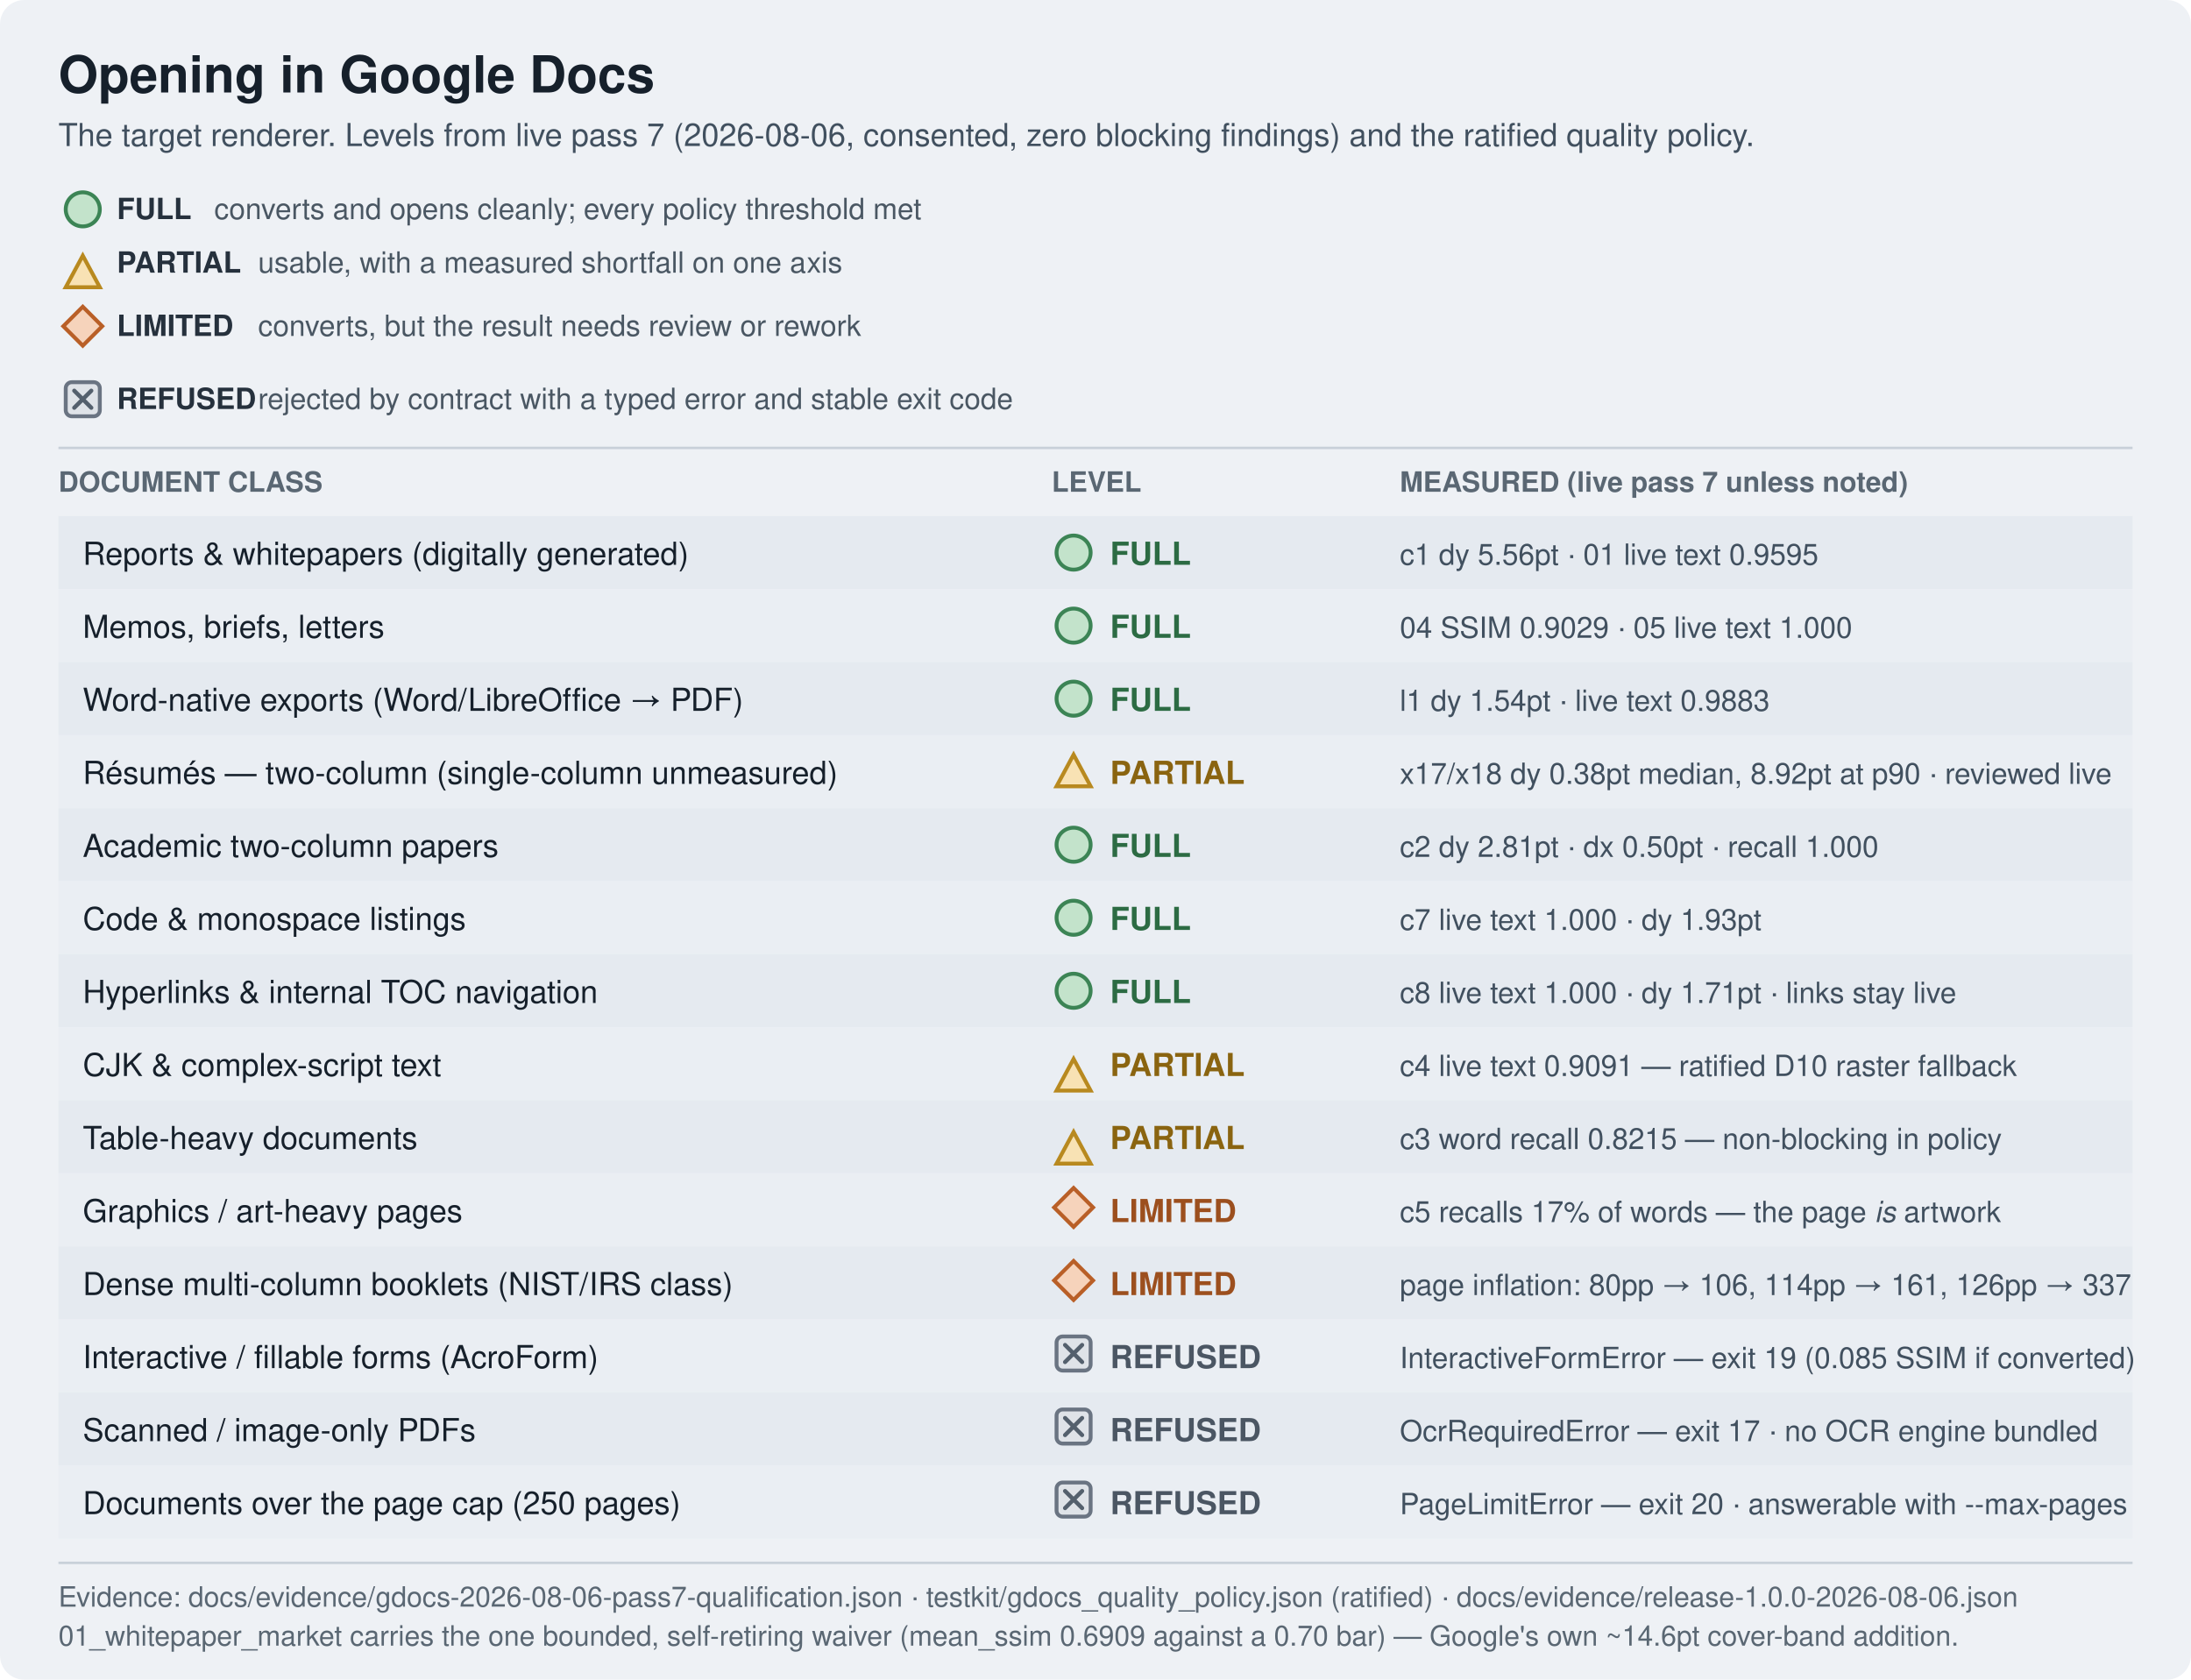
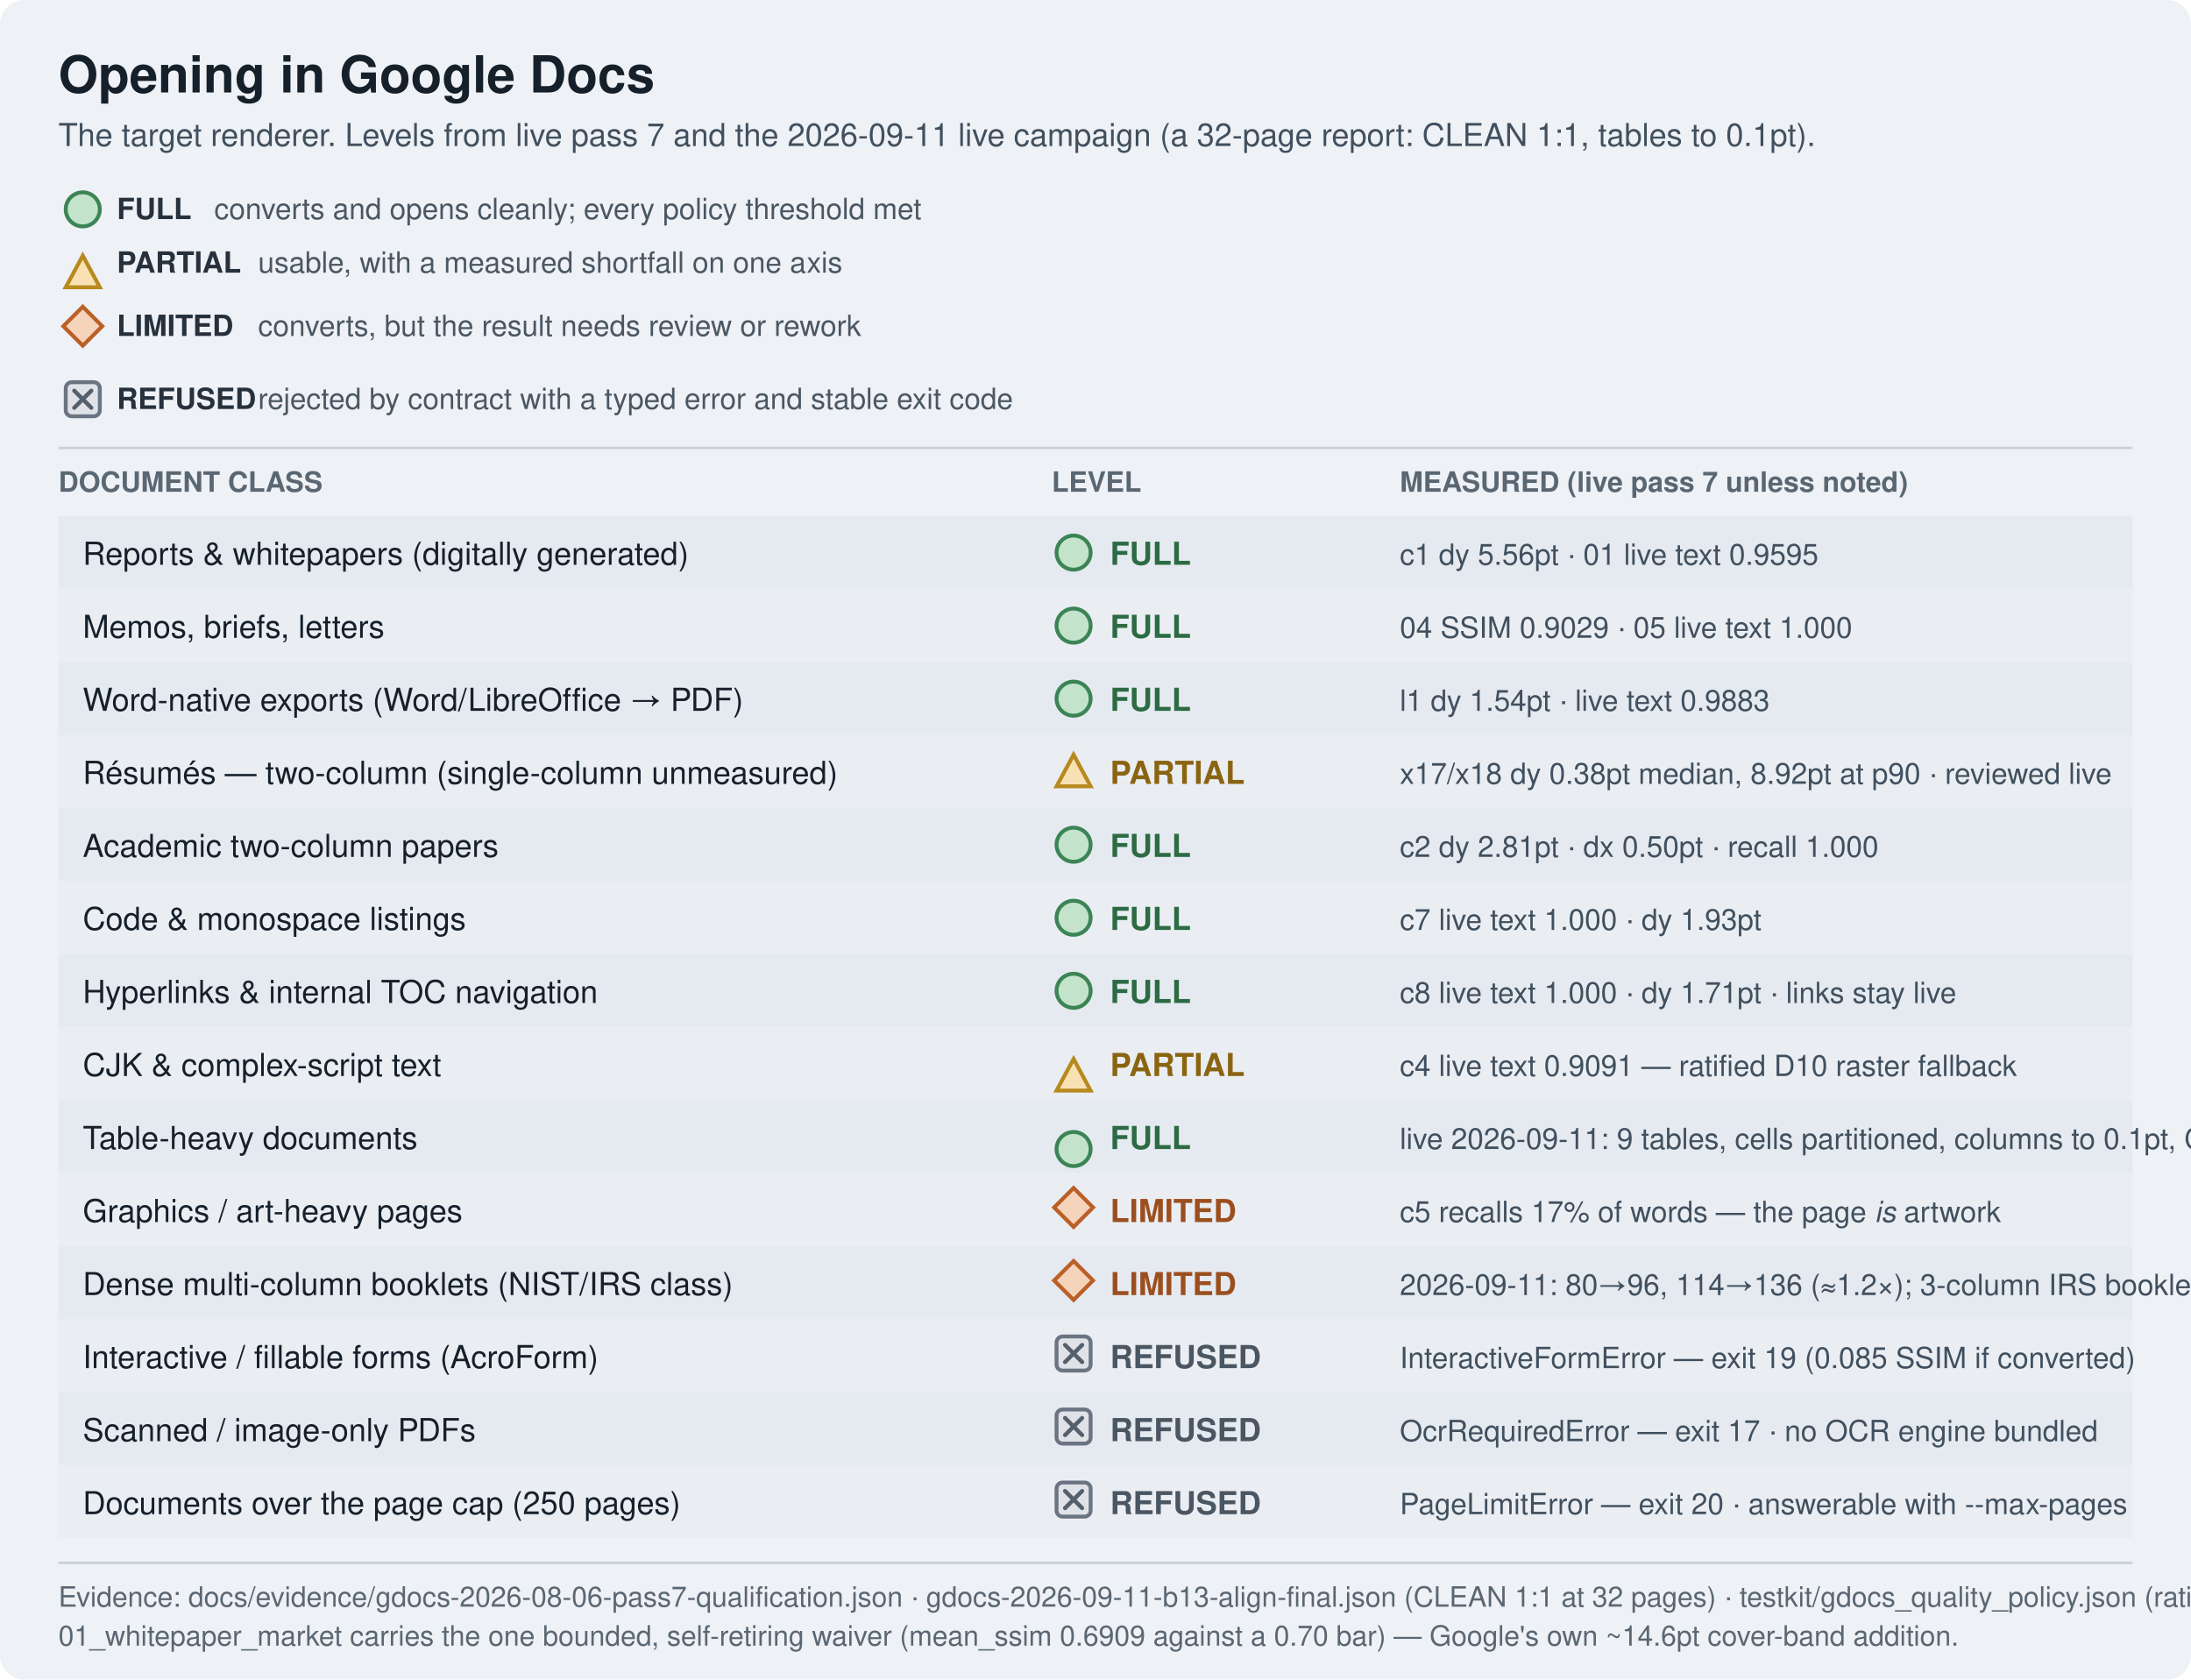
<svg xmlns="http://www.w3.org/2000/svg" viewBox="0 0 900 690" width="900" height="690" font-family="-apple-system, BlinkMacSystemFont, 'Segoe UI', Helvetica, Arial, sans-serif" role="img" aria-label="exactdoc support matrix for opening converted documents in Google Docs">
  <rect x="0" y="0" width="900" height="690" rx="10" fill="#eef1f5" />
  <text x="24" y="38" font-size="21" font-weight="700" fill="#16202b">Opening in Google Docs</text>
-   <text x="24" y="60" font-size="13" fill="#41505f">The target renderer. Levels from live pass 7 (2026-08-06, consented, zero blocking findings) and the ratified quality policy.</text>
+   <text x="24" y="60" font-size="13" fill="#41505f">The target renderer. Levels from live pass 7 and the 2026-09-11 live campaign (a 32-page report: CLEAN 1:1, tables to 0.1pt).</text>
  <g font-size="12" fill="#26313d">
    <circle cx="34" cy="86" r="7" fill="#c3e3cb" stroke="#3c8455" stroke-width="1.6" />
    <text x="48" y="90" font-weight="600">FULL</text>
    <text x="88" y="90" fill="#4a5763">converts and opens cleanly; every policy threshold met</text>
    <polygon points="34,105 41,118 27,118" fill="#f8e2b4" stroke="#b8891f" stroke-width="1.6" />
    <text x="48" y="112" font-weight="600">PARTIAL</text>
    <text x="106" y="112" fill="#4a5763">usable, with a measured shortfall on one axis</text>
    <polygon points="34,126 42,134 34,142 26,134" fill="#f6d3bb" stroke="#b95f27" stroke-width="1.6" />
    <text x="48" y="138" font-weight="600">LIMITED</text>
    <text x="106" y="138" fill="#4a5763">converts, but the result needs review or rework</text>
    <g transform="translate(27,157)">
      <rect x="0" y="0" width="14" height="14" rx="2.5" fill="#dfe3e8" stroke="#6a7482" stroke-width="1.6" />
      <path d="M3.5 3.5 L10.5 10.5 M10.5 3.5 L3.5 10.5" stroke="#54606d" stroke-width="1.7" stroke-linecap="round" />
    </g>
    <text x="48" y="168" font-weight="600">REFUSED</text>
    <text x="106" y="168" fill="#4a5763">rejected by contract with a typed error and stable exit code</text>
  </g>
  <line x1="24" y1="184" x2="876" y2="184" stroke="#c8d0d9" stroke-width="1" />
  <g font-size="11.5" fill="#5a6773" font-weight="600">
    <text x="24" y="202">DOCUMENT CLASS</text>
    <text x="432" y="202">LEVEL</text>
    <text x="575" y="202">MEASURED (live pass 7 unless noted)</text>
  </g>
  <g font-size="13">
    <rect x="24" y="212" width="852" height="30" fill="#e5eaf0" />
    <text x="34" y="232" fill="#16202b">Reports &amp; whitepapers (digitally generated)</text>
    <circle cx="441" cy="227" r="7" fill="#c3e3cb" stroke="#3c8455" stroke-width="1.6" />
    <text x="456" y="232" fill="#2c6b43" font-weight="600">FULL</text>
    <text x="575" y="232" fill="#41505f" font-size="12">c1 dy 5.56pt · 01 live text 0.9595</text>
    <rect x="24" y="242" width="852" height="30" fill="#eaeef3" />
    <text x="34" y="262" fill="#16202b">Memos, briefs, letters</text>
    <circle cx="441" cy="257" r="7" fill="#c3e3cb" stroke="#3c8455" stroke-width="1.6" />
    <text x="456" y="262" fill="#2c6b43" font-weight="600">FULL</text>
    <text x="575" y="262" fill="#41505f" font-size="12">04 SSIM 0.9029 · 05 live text 1.000</text>
    <rect x="24" y="272" width="852" height="30" fill="#e5eaf0" />
    <text x="34" y="292" fill="#16202b">Word-native exports (Word/LibreOffice → PDF)</text>
    <circle cx="441" cy="287" r="7" fill="#c3e3cb" stroke="#3c8455" stroke-width="1.6" />
    <text x="456" y="292" fill="#2c6b43" font-weight="600">FULL</text>
    <text x="575" y="292" fill="#41505f" font-size="12">l1 dy 1.54pt · live text 0.9883</text>
    <rect x="24" y="302" width="852" height="30" fill="#eaeef3" />
    <text x="34" y="322" fill="#16202b">Résumés — two-column (single-column unmeasured)</text>
    <polygon points="441,310 448,323 434,323" fill="#f8e2b4" stroke="#b8891f" stroke-width="1.6" />
    <text x="456" y="322" fill="#8a6410" font-weight="600">PARTIAL</text>
    <text x="575" y="322" fill="#41505f" font-size="12">x17/x18 dy 0.38pt median, 8.92pt at p90 · reviewed live</text>
    <rect x="24" y="332" width="852" height="30" fill="#e5eaf0" />
    <text x="34" y="352" fill="#16202b">Academic two-column papers</text>
    <circle cx="441" cy="347" r="7" fill="#c3e3cb" stroke="#3c8455" stroke-width="1.6" />
    <text x="456" y="352" fill="#2c6b43" font-weight="600">FULL</text>
    <text x="575" y="352" fill="#41505f" font-size="12">c2 dy 2.81pt · dx 0.50pt · recall 1.000</text>
    <rect x="24" y="362" width="852" height="30" fill="#eaeef3" />
    <text x="34" y="382" fill="#16202b">Code &amp; monospace listings</text>
    <circle cx="441" cy="377" r="7" fill="#c3e3cb" stroke="#3c8455" stroke-width="1.6" />
    <text x="456" y="382" fill="#2c6b43" font-weight="600">FULL</text>
    <text x="575" y="382" fill="#41505f" font-size="12">c7 live text 1.000 · dy 1.93pt</text>
    <rect x="24" y="392" width="852" height="30" fill="#e5eaf0" />
    <text x="34" y="412" fill="#16202b">Hyperlinks &amp; internal TOC navigation</text>
    <circle cx="441" cy="407" r="7" fill="#c3e3cb" stroke="#3c8455" stroke-width="1.6" />
    <text x="456" y="412" fill="#2c6b43" font-weight="600">FULL</text>
    <text x="575" y="412" fill="#41505f" font-size="12">c8 live text 1.000 · dy 1.71pt · links stay live</text>
    <rect x="24" y="422" width="852" height="30" fill="#eaeef3" />
    <text x="34" y="442" fill="#16202b">CJK &amp; complex-script text</text>
    <polygon points="441,435 448,448 434,448" fill="#f8e2b4" stroke="#b8891f" stroke-width="1.6" />
    <text x="456" y="442" fill="#8a6410" font-weight="600">PARTIAL</text>
    <text x="575" y="442" fill="#41505f" font-size="12">c4 live text 0.9091 — ratified D10 raster fallback</text>
    <rect x="24" y="452" width="852" height="30" fill="#e5eaf0" />
    <text x="34" y="472" fill="#16202b">Table-heavy documents</text>
-     <polygon points="441,465 448,478 434,478" fill="#f8e2b4" stroke="#b8891f" stroke-width="1.6" />
-     <text x="456" y="472" fill="#8a6410" font-weight="600">PARTIAL</text>
-     <text x="575" y="472" fill="#41505f" font-size="12">c3 word recall 0.8215 — non-blocking in policy</text>
+     <circle cx="441" cy="472" r="7" fill="#c3e3cb" stroke="#3c8455" stroke-width="1.6" />
+     <text x="456" y="472" fill="#2c6b43" font-weight="600">FULL</text>
+     <text x="575" y="472" fill="#41505f" font-size="12">live 2026-09-11: 9 tables, cells partitioned, columns to 0.1pt, CLEAN 1:1</text>
    <rect x="24" y="482" width="852" height="30" fill="#eaeef3" />
    <text x="34" y="502" fill="#16202b">Graphics / art-heavy pages</text>
    <polygon points="441,488 449,496 441,504 433,496" fill="#f6d3bb" stroke="#b95f27" stroke-width="1.6" />
    <text x="456" y="502" fill="#9c4f1e" font-weight="600">LIMITED</text>
    <text x="575" y="502" fill="#41505f" font-size="12">c5 recalls 17% of words — the page <tspan font-style="italic">is</tspan> artwork</text>
    <rect x="24" y="512" width="852" height="30" fill="#e5eaf0" />
    <text x="34" y="532" fill="#16202b">Dense multi-column booklets (NIST/IRS class)</text>
    <polygon points="441,518 449,526 441,534 433,526" fill="#f6d3bb" stroke="#b95f27" stroke-width="1.6" />
    <text x="456" y="532" fill="#9c4f1e" font-weight="600">LIMITED</text>
-     <text x="575" y="532" fill="#41505f" font-size="12">page inflation: 80pp → 106, 114pp → 161, 126pp → 337</text>
+     <text x="575" y="532" fill="#41505f" font-size="12">2026-09-11: 80→96, 114→136 (≈1.2×); 3-column IRS booklets still 2.3×</text>
    <rect x="24" y="542" width="852" height="30" fill="#eaeef3" />
    <text x="34" y="562" fill="#16202b">Interactive / fillable forms (AcroForm)</text>
    <g transform="translate(434,549)">
      <rect x="0" y="0" width="14" height="14" rx="2.5" fill="#dfe3e8" stroke="#6a7482" stroke-width="1.6" />
      <path d="M3.5 3.5 L10.5 10.5 M10.5 3.5 L3.5 10.5" stroke="#54606d" stroke-width="1.7" stroke-linecap="round" />
    </g>
    <text x="456" y="562" fill="#4b5663" font-weight="600">REFUSED</text>
    <text x="575" y="562" fill="#41505f" font-size="12">InteractiveFormError — exit 19 (0.085 SSIM if converted)</text>
    <rect x="24" y="572" width="852" height="30" fill="#e5eaf0" />
    <text x="34" y="592" fill="#16202b">Scanned / image-only PDFs</text>
    <g transform="translate(434,579)">
      <rect x="0" y="0" width="14" height="14" rx="2.5" fill="#dfe3e8" stroke="#6a7482" stroke-width="1.6" />
      <path d="M3.5 3.5 L10.5 10.5 M10.5 3.5 L3.5 10.5" stroke="#54606d" stroke-width="1.7" stroke-linecap="round" />
    </g>
    <text x="456" y="592" fill="#4b5663" font-weight="600">REFUSED</text>
    <text x="575" y="592" fill="#41505f" font-size="12">OcrRequiredError — exit 17 · no OCR engine bundled</text>
    <rect x="24" y="602" width="852" height="30" fill="#eaeef3" />
    <text x="34" y="622" fill="#16202b">Documents over the page cap (250 pages)</text>
    <g transform="translate(434,609)">
      <rect x="0" y="0" width="14" height="14" rx="2.5" fill="#dfe3e8" stroke="#6a7482" stroke-width="1.6" />
      <path d="M3.5 3.5 L10.5 10.5 M10.5 3.5 L3.5 10.5" stroke="#54606d" stroke-width="1.7" stroke-linecap="round" />
    </g>
    <text x="456" y="622" fill="#4b5663" font-weight="600">REFUSED</text>
    <text x="575" y="622" fill="#41505f" font-size="12">PageLimitError — exit 20 · answerable with --max-pages</text>
  </g>
  <line x1="24" y1="642" x2="876" y2="642" stroke="#c8d0d9" stroke-width="1" />
-   <text x="24" y="660" font-size="11.5" fill="#5a6773">Evidence: docs/evidence/gdocs-2026-08-06-pass7-qualification.json · testkit/gdocs_quality_policy.json (ratified) · docs/evidence/release-1.0.0-2026-08-06.json</text>
+   <text x="24" y="660" font-size="11.5" fill="#5a6773">Evidence: docs/evidence/gdocs-2026-08-06-pass7-qualification.json · gdocs-2026-09-11-b13-align-final.json (CLEAN 1:1 at 32 pages) · testkit/gdocs_quality_policy.json (ratified)</text>
  <text x="24" y="676" font-size="11.5" fill="#5a6773">01_whitepaper_market carries the one bounded, self-retiring waiver (mean_ssim 0.6909 against a 0.70 bar) — Google's own ~14.6pt cover-band addition.</text>
</svg>
